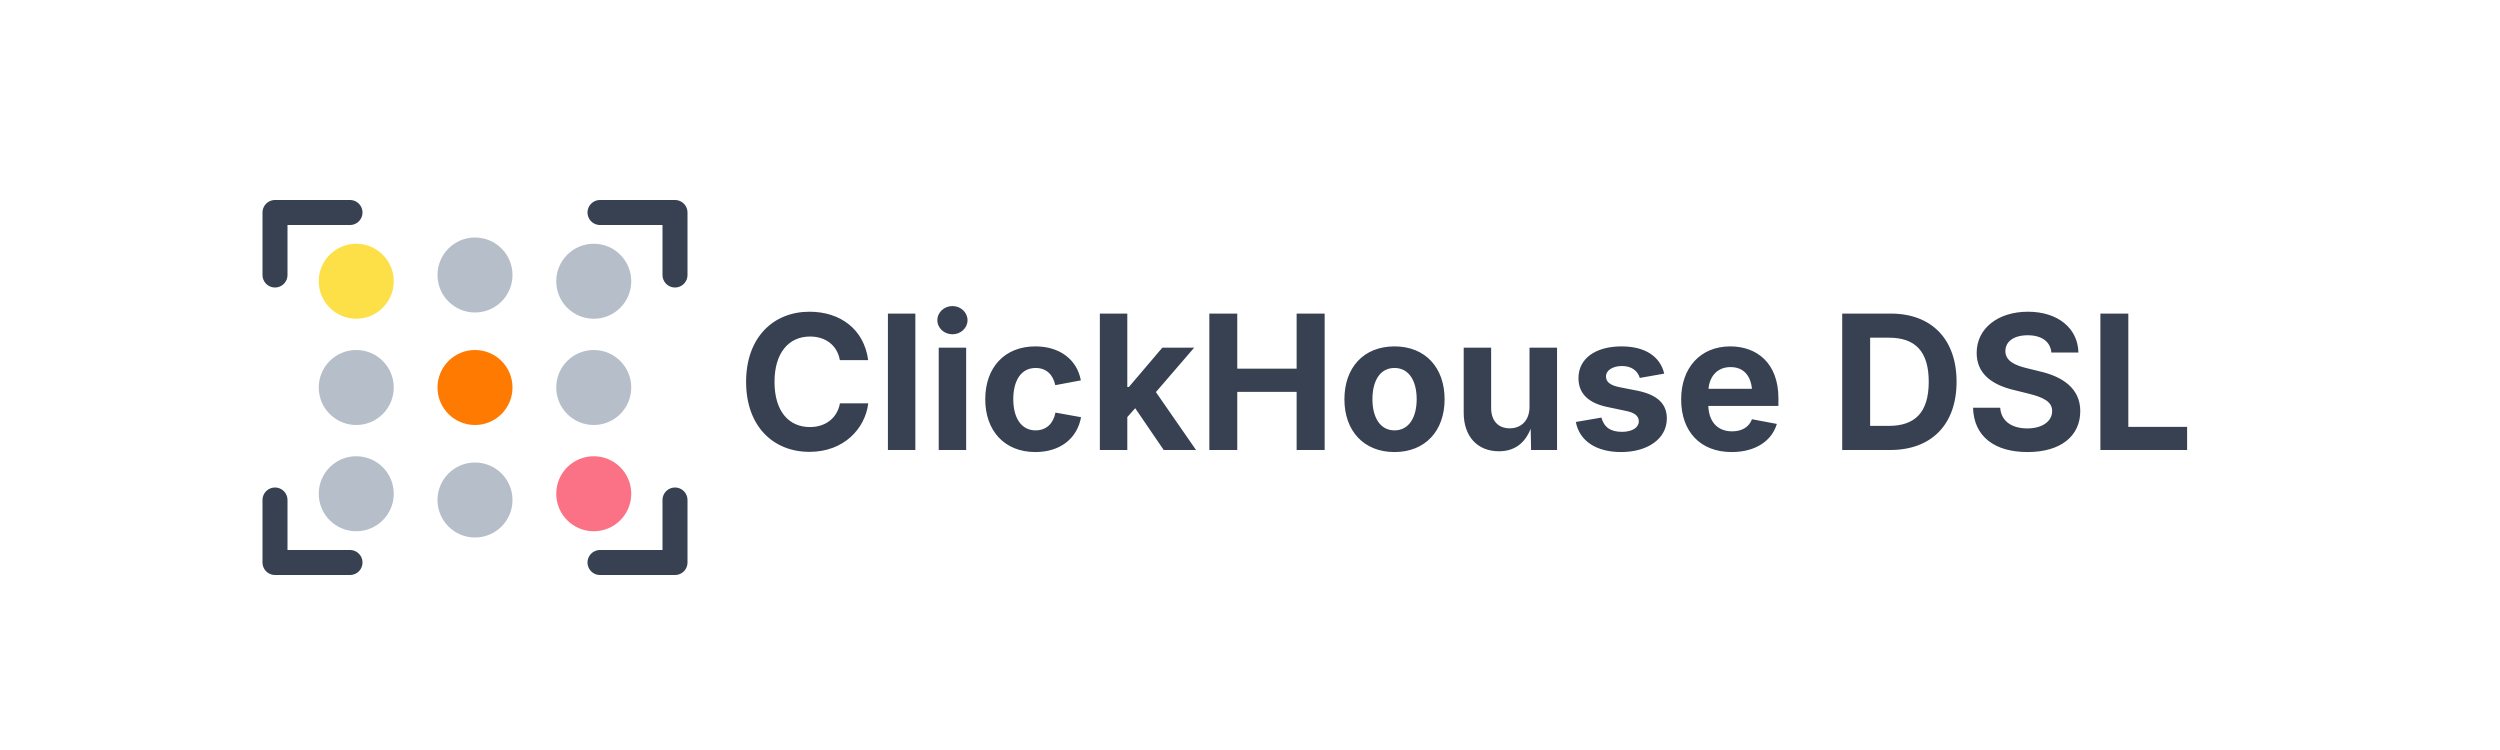
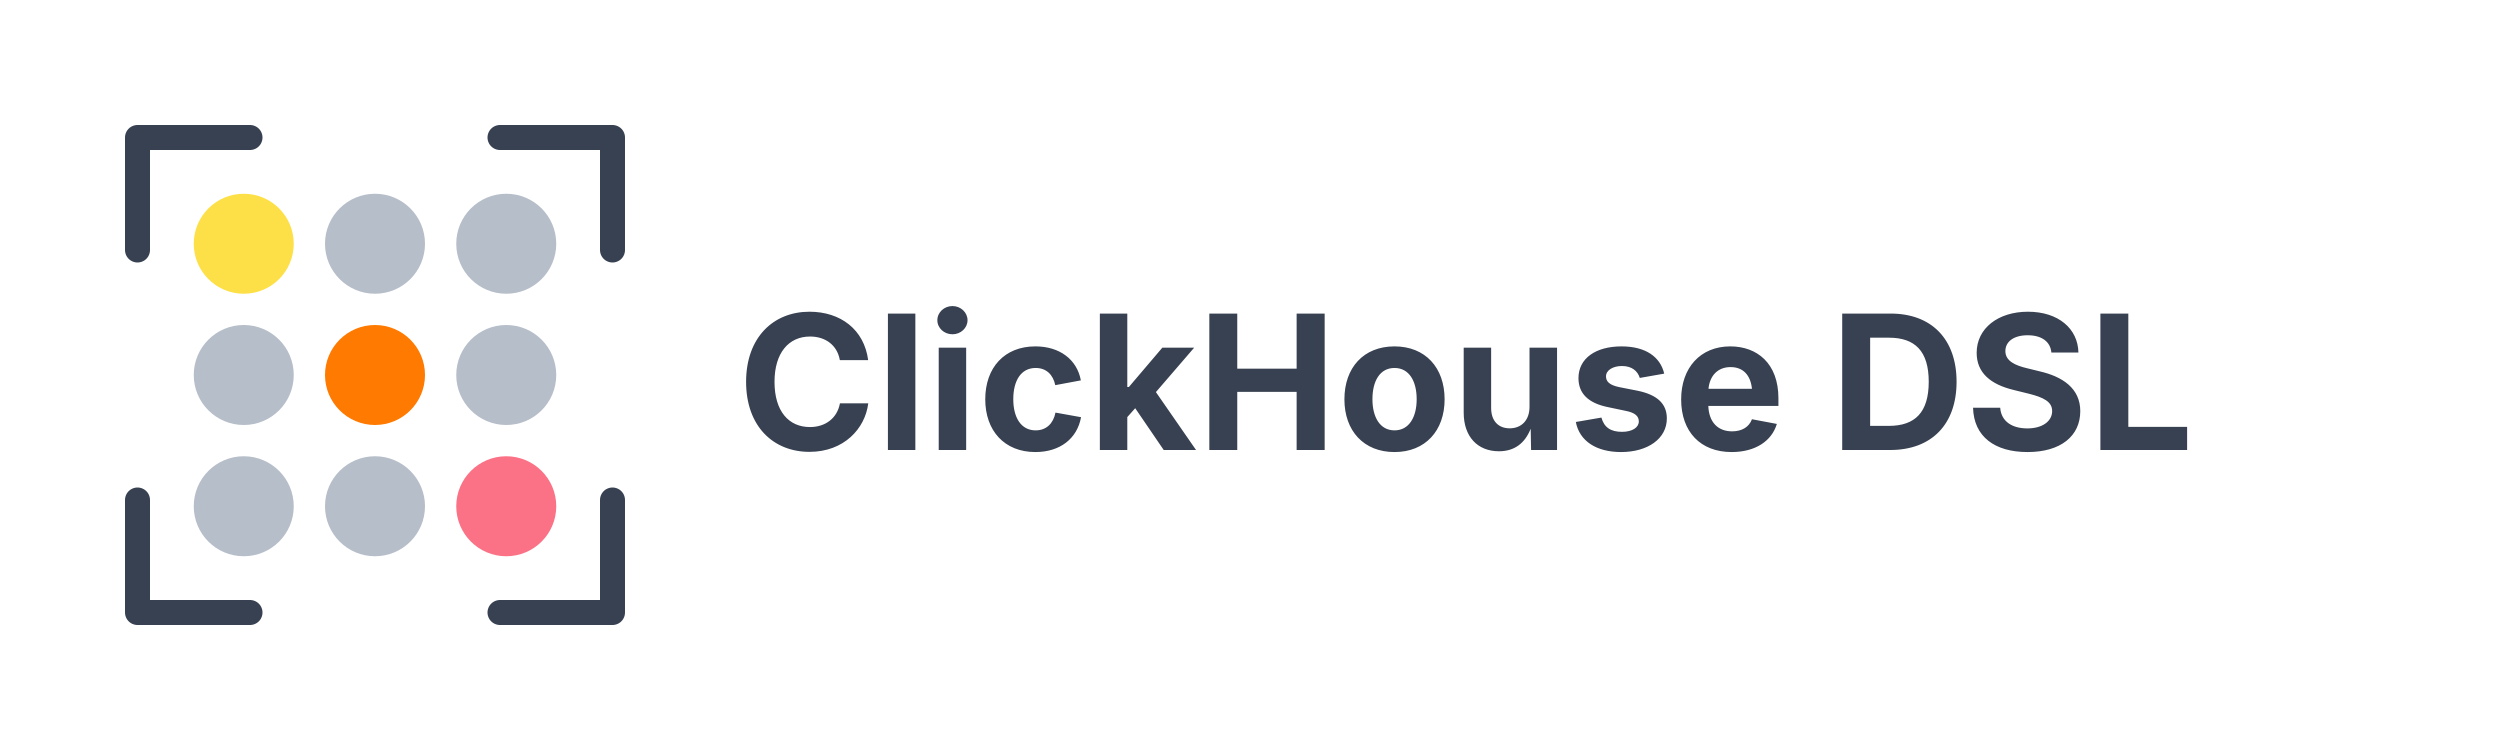
<svg xmlns="http://www.w3.org/2000/svg" width="400" height="120" viewBox="0 0 400 120" fill="none" role="img" aria-labelledby="title desc">
-   <path d="M44 44V34H56" stroke="#374151" stroke-width="4" stroke-linecap="round" stroke-linejoin="round" />
-   <path d="M96 34H108V44" stroke="#374151" stroke-width="4" stroke-linecap="round" stroke-linejoin="round" />
-   <path d="M108 80V90H96" stroke="#374151" stroke-width="4" stroke-linecap="round" stroke-linejoin="round" />
-   <path d="M56 90H44V80" stroke="#374151" stroke-width="4" stroke-linecap="round" stroke-linejoin="round" />
-   <circle cx="57" cy="45" r="6" fill="#FDE047" />
-   <circle cx="76" cy="44" r="6" fill="#B6BEC9" />
-   <circle cx="95" cy="45" r="6" fill="#B6BEC9" />
-   <circle cx="57" cy="62" r="6" fill="#B6BEC9" />
-   <circle cx="76" cy="62" r="6" fill="#FF7A00" />
-   <circle cx="95" cy="62" r="6" fill="#B6BEC9" />
-   <circle cx="57" cy="79" r="6" fill="#B6BEC9" />
-   <circle cx="76" cy="80" r="6" fill="#B6BEC9" />
-   <circle cx="95" cy="79" r="6" fill="#FB7185" />
+   <path d="M22 40V22H40" stroke="#374151" stroke-width="4" stroke-linecap="round" stroke-linejoin="round" />
+   <path d="M80 22H98V40" stroke="#374151" stroke-width="4" stroke-linecap="round" stroke-linejoin="round" />
+   <path d="M98 80V98H80" stroke="#374151" stroke-width="4" stroke-linecap="round" stroke-linejoin="round" />
+   <path d="M40 98H22V80" stroke="#374151" stroke-width="4" stroke-linecap="round" stroke-linejoin="round" />
+   <circle cx="39" cy="39" r="8" fill="#FDE047" />
+   <circle cx="60" cy="39" r="8" fill="#B6BEC9" />
+   <circle cx="81" cy="39" r="8" fill="#B6BEC9" />
+   <circle cx="39" cy="60" r="8" fill="#B6BEC9" />
+   <circle cx="60" cy="60" r="8" fill="#FF7A00" />
+   <circle cx="81" cy="60" r="8" fill="#B6BEC9" />
+   <circle cx="39" cy="81" r="8" fill="#B6BEC9" />
+   <circle cx="60" cy="81" r="8" fill="#B6BEC9" />
+   <circle cx="81" cy="81" r="8" fill="#FB7185" />
  <text x="118" y="72" fill="#374151" font-family="Inter, Segoe UI, Arial, sans-serif" font-weight="700" font-size="30">ClickHouse DSL</text>
</svg>
